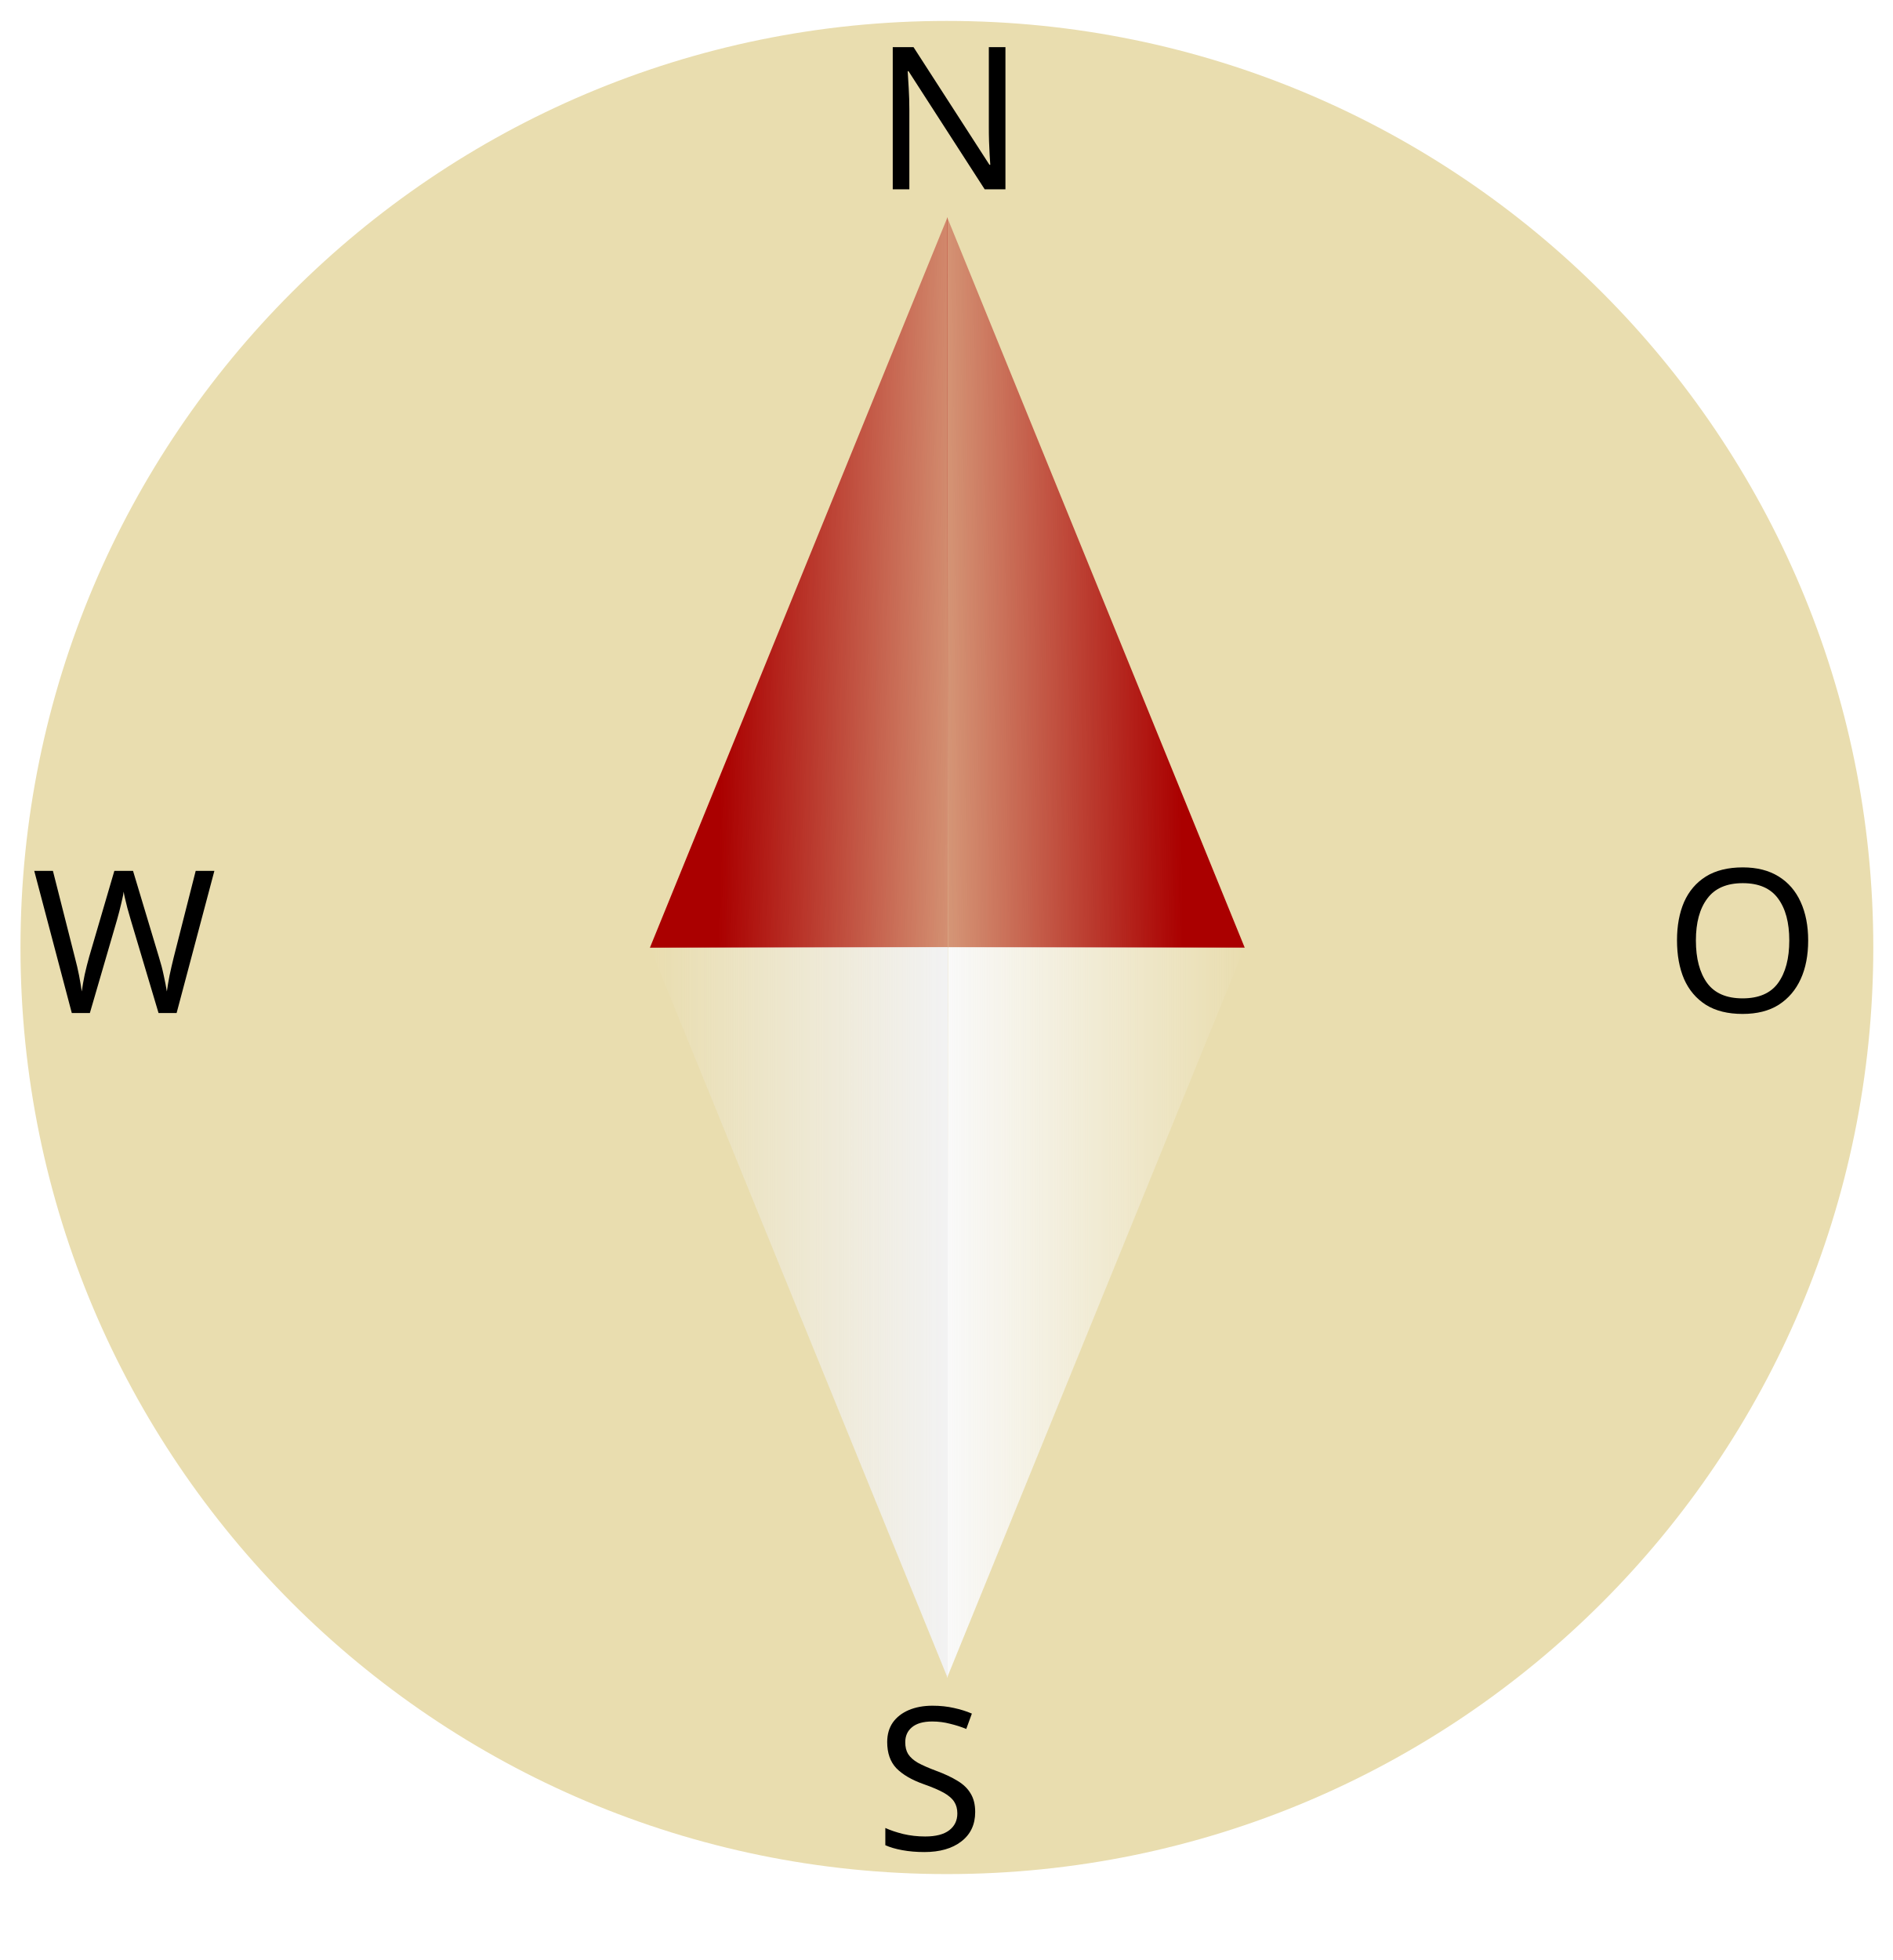
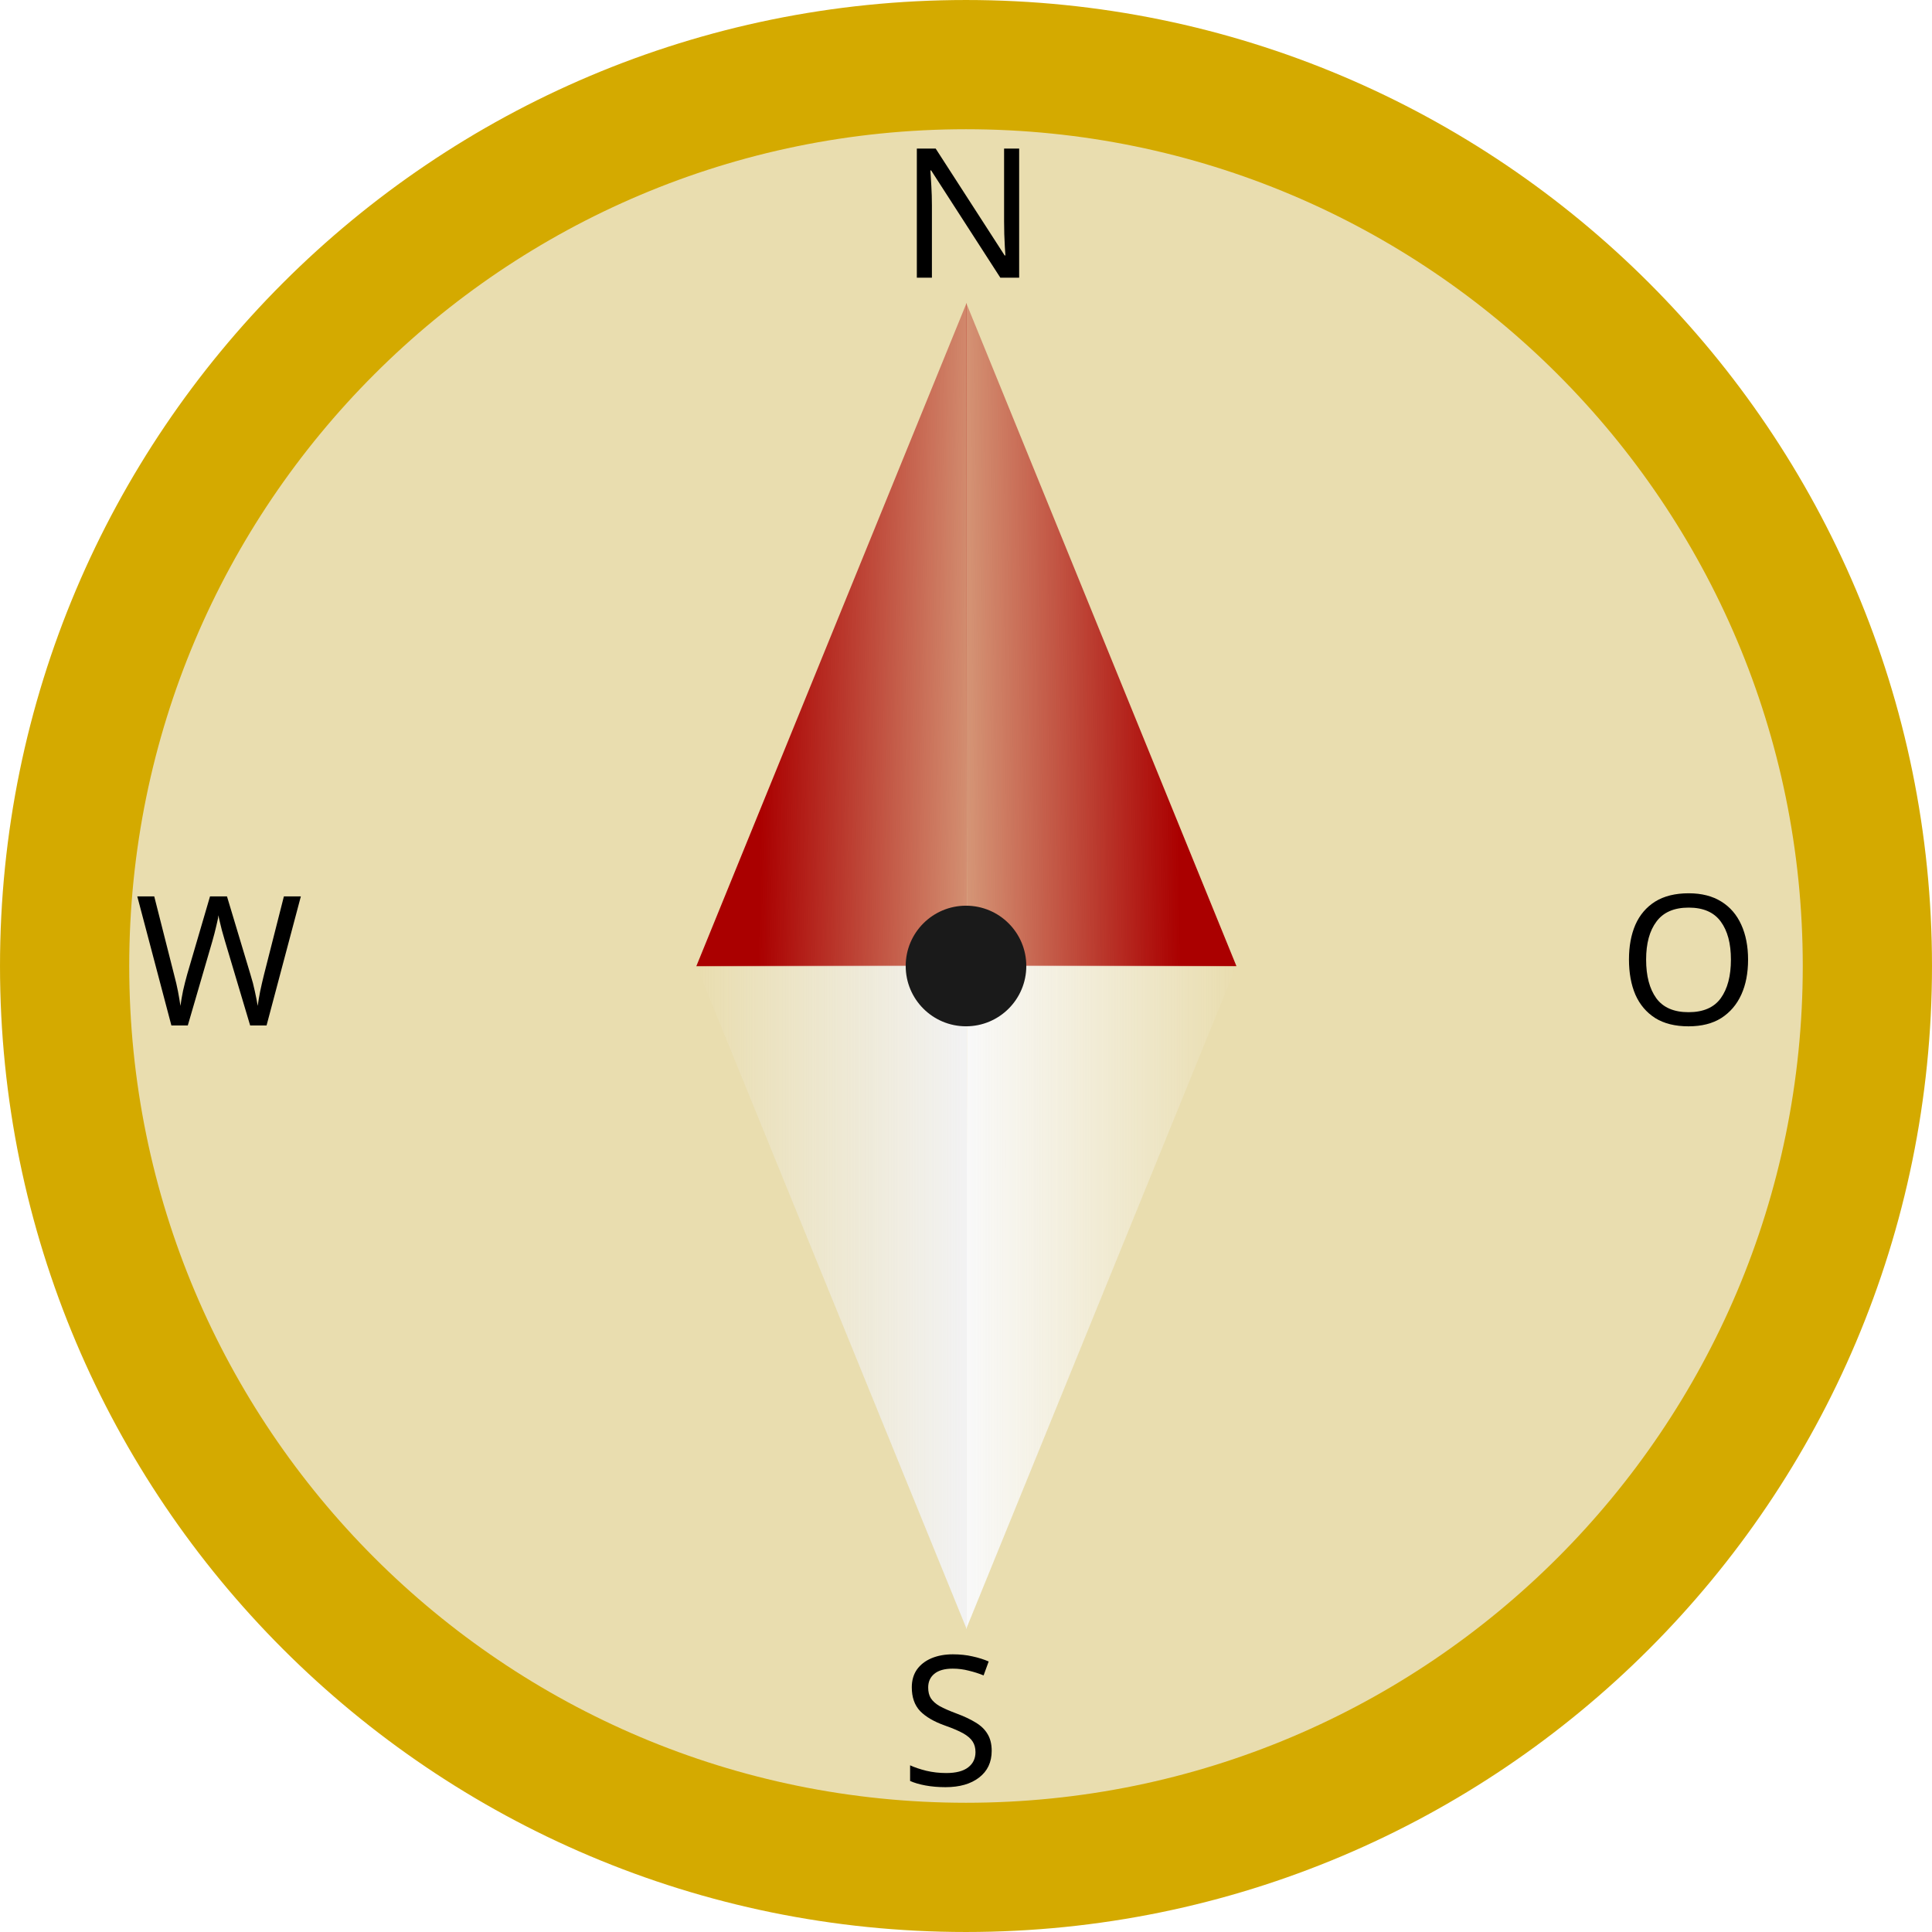
- <svg xmlns="http://www.w3.org/2000/svg" xmlns:ns1="http://www.openswatchbook.org/uri/2009/osb" xmlns:xlink="http://www.w3.org/1999/xlink" id="svg3816" viewBox="0 0 142.47 147.54" version="1.1">
+ <svg xmlns="http://www.w3.org/2000/svg" xmlns:ns1="http://www.openswatchbook.org/uri/2009/osb" xmlns:xlink="http://www.w3.org/1999/xlink" id="svg3816" viewBox="0 0 160.192 160.192" version="1.1" width="160.192" height="160.192">
  <defs id="defs4152">
    <linearGradient id="linearGradient4509">
      <stop style="stop-color:#f2f2f2;stop-opacity:1;" offset="0" id="stop4511" />
      <stop style="stop-color:#f2f2f2;stop-opacity:0;" offset="1" id="stop4513" />
    </linearGradient>
    <linearGradient id="linearGradient4493">
      <stop style="stop-color:#f9f9f9;stop-opacity:1;" offset="0" id="stop4495" />
      <stop style="stop-color:#f9f9f9;stop-opacity:0;" offset="1" id="stop4497" />
    </linearGradient>
    <linearGradient id="linearGradient4288">
      <stop style="stop-color:#aa0000;stop-opacity:1;" offset="0" id="stop4290" />
      <stop style="stop-color:#aa0000;stop-opacity:0;" offset="1" id="stop4292" />
    </linearGradient>
    <linearGradient id="linearGradient4274" ns1:paint="solid">
      <stop style="stop-color:#000000;stop-opacity:1;" offset="0" id="stop4276" />
    </linearGradient>
    <linearGradient xlink:href="#linearGradient4288" id="linearGradient4294" x1="32.863" y1="32.508" x2="21.239" y2="32.596" gradientUnits="userSpaceOnUse" gradientTransform="translate(1.625,-0.625)" />
    <linearGradient xlink:href="#linearGradient4288" id="linearGradient4310" x1="17.542" y1="33.04" x2="29.38" y2="33.209" gradientUnits="userSpaceOnUse" gradientTransform="translate(1.640625,-0.625)" />
    <linearGradient xlink:href="#linearGradient4288" id="linearGradient4458" x1="17.542" y1="33.04" x2="29.38" y2="33.209" gradientUnits="userSpaceOnUse" gradientTransform="translate(1.640625,-0.625)" />
    <linearGradient xlink:href="#linearGradient4493" id="linearGradient4499" x1="26.672" y1="61.955" x2="36.672" y2="61.955" gradientUnits="userSpaceOnUse" gradientTransform="matrix(2.241007,0,0,2.241007,11.53282,-33.88882)" />
    <linearGradient xlink:href="#linearGradient4509" id="linearGradient4515" x1="26.588" y1="62.13" x2="16.713" y2="62.13" gradientUnits="userSpaceOnUse" gradientTransform="matrix(2.241007,0,0,2.241007,11.53282,-33.88882)" />
  </defs>
-   <circle style="opacity:1;fill:#e9ddaf;fill-opacity:1;stroke:none;stroke-width:0.1;stroke-linecap:round;stroke-linejoin:miter;stroke-miterlimit:4;stroke-dasharray:none;stroke-opacity:1" id="path4338" cx="71.291" cy="71.324" r="69.749" />
-   <g id="g4417" transform="matrix(2.241007,0,0,1.833241,11.53282,-14.74195)">
+   <circle style="opacity:1;fill:#e9ddaf;fill-opacity:1;stroke:none;stroke-width:0.1;stroke-linecap:round;stroke-linejoin:miter;stroke-miterlimit:4;stroke-dasharray:none;stroke-opacity:1" id="path4338" cx="80.096" cy="80.096" r="69.749" />
+   <g id="g4417" transform="matrix(2.241007,0,0,1.833241,20.338,-5.970038)">
    <path id="path4158" d="m 26.672,16.954 0.032,30 9.968,0 z" style="opacity:1;fill:url(#linearGradient4294);fill-opacity:1;fill-rule:evenodd;stroke:none;stroke-width:0.1;stroke-linecap:butt;stroke-linejoin:miter;stroke-miterlimit:4;stroke-dasharray:none;stroke-opacity:1" />
    <path id="path4158-0" d="m 26.688,16.956 -10,30 10.012,0 z" style="fill:url(#linearGradient4310);fill-opacity:1;fill-rule:evenodd;stroke:none;stroke-width:0.1;stroke-linecap:butt;stroke-linejoin:miter;stroke-miterlimit:4;stroke-dasharray:none;stroke-opacity:1" />
  </g>
-   <g id="g4226" transform="matrix(1,0,0,0.8180436,0,12.94233)">
+   <g id="g4226" transform="matrix(1,0,0,0.8180436,8.805183,21.71424)">
    <path id="path4158-3" d="m 71.305,138.567 0.072,-67.23 22.338,0 z" style="opacity:1;fill:url(#linearGradient4499);fill-opacity:1;fill-rule:evenodd;stroke:none;stroke-width:0.1;stroke-linecap:butt;stroke-linejoin:miter;stroke-miterlimit:4;stroke-dasharray:none;stroke-opacity:1" />
    <path id="path4158-0-8" d="m 71.342,138.564 -22.41,-67.23 22.437,0 z" style="fill:url(#linearGradient4515);fill-opacity:1;fill-rule:evenodd;stroke:none;stroke-width:0.1;stroke-linecap:butt;stroke-linejoin:miter;stroke-miterlimit:4;stroke-dasharray:none;stroke-opacity:1" />
  </g>
-   <text xml:space="preserve" style="font-style:normal;font-weight:normal;font-size:15px;line-height:125%;font-family:sans-serif;letter-spacing:0px;word-spacing:0px;fill:#000000;fill-opacity:1;stroke:none;stroke-width:1px;stroke-linecap:butt;stroke-linejoin:miter;stroke-opacity:1" x="65.761" y="14.25" id="text4168">
-     <tspan id="tspan4170" x="65.761" y="14.25">N</tspan>
+   <text xml:space="preserve" style="font-style:normal;font-weight:normal;font-size:15px;line-height:125%;font-family:sans-serif;letter-spacing:0px;word-spacing:0px;fill:#000000;fill-opacity:1;stroke:none;stroke-width:1px;stroke-linecap:butt;stroke-linejoin:miter;stroke-opacity:1" x="74.566" y="23.022" id="text4168">
+     <tspan id="tspan4170" x="74.566" y="23.022">N</tspan>
  </text>
-   <text xml:space="preserve" style="font-style:normal;font-weight:normal;font-size:15px;line-height:125%;font-family:sans-serif;letter-spacing:0px;word-spacing:0px;fill:#000000;fill-opacity:1;stroke:none;stroke-width:1px;stroke-linecap:butt;stroke-linejoin:miter;stroke-opacity:1" x="65.89" y="139.258" id="text4168-9">
-     <tspan id="tspan4170-4" x="65.89" y="139.258">S</tspan>
+   <text xml:space="preserve" style="font-style:normal;font-weight:normal;font-size:15px;line-height:125%;font-family:sans-serif;letter-spacing:0px;word-spacing:0px;fill:#000000;fill-opacity:1;stroke:none;stroke-width:1px;stroke-linecap:butt;stroke-linejoin:miter;stroke-opacity:1" x="74.695" y="148.029" id="text4168-9">
+     <tspan id="tspan4170-4" x="74.695" y="148.029">S</tspan>
  </text>
-   <text xml:space="preserve" style="font-style:normal;font-weight:normal;font-size:15px;line-height:125%;font-family:sans-serif;letter-spacing:0px;word-spacing:0px;fill:#000000;fill-opacity:1;stroke:none;stroke-width:1px;stroke-linecap:butt;stroke-linejoin:miter;stroke-opacity:1" x="2.39" y="76.258" id="text4168-6">
-     <tspan id="tspan4170-2" x="2.39" y="76.258">W</tspan>
+   <text xml:space="preserve" style="font-style:normal;font-weight:normal;font-size:15px;line-height:125%;font-family:sans-serif;letter-spacing:0px;word-spacing:0px;fill:#000000;fill-opacity:1;stroke:none;stroke-width:1px;stroke-linecap:butt;stroke-linejoin:miter;stroke-opacity:1" x="11.195" y="85.029" id="text4168-6">
+     <tspan id="tspan4170-2" x="11.195" y="85.029">W</tspan>
  </text>
-   <text xml:space="preserve" style="font-style:normal;font-weight:normal;font-size:15px;line-height:125%;font-family:sans-serif;letter-spacing:0px;word-spacing:0px;fill:#000000;fill-opacity:1;stroke:none;stroke-width:1px;stroke-linecap:butt;stroke-linejoin:miter;stroke-opacity:1" x="125.339" y="76.169" id="text4168-6-5">
-     <tspan id="tspan4170-2-6" x="125.339" y="76.169">O</tspan>
+   <text xml:space="preserve" style="font-style:normal;font-weight:normal;font-size:15px;line-height:125%;font-family:sans-serif;letter-spacing:0px;word-spacing:0px;fill:#000000;fill-opacity:1;stroke:none;stroke-width:1px;stroke-linecap:butt;stroke-linejoin:miter;stroke-opacity:1" x="134.145" y="84.941" id="text4168-6-5">
+     <tspan id="tspan4170-2-6" x="134.145" y="84.941">O</tspan>
  </text>
+   <circle style="opacity:1;fill:none;fill-opacity:1;stroke:#d4aa00;stroke-width:10.715;stroke-linecap:round;stroke-linejoin:miter;stroke-miterlimit:4;stroke-dasharray:none;stroke-opacity:1" id="path4338-4" cx="80.096" cy="80.096" r="74.738" />
+   <circle style="opacity:1;fill:#1a1a1a;fill-opacity:1;stroke:none;stroke-width:0.1;stroke-linecap:round;stroke-linejoin:miter;stroke-miterlimit:4;stroke-dasharray:none;stroke-opacity:1" id="path4338-49" cx="80.096" cy="80.096" r="5" />
</svg>
